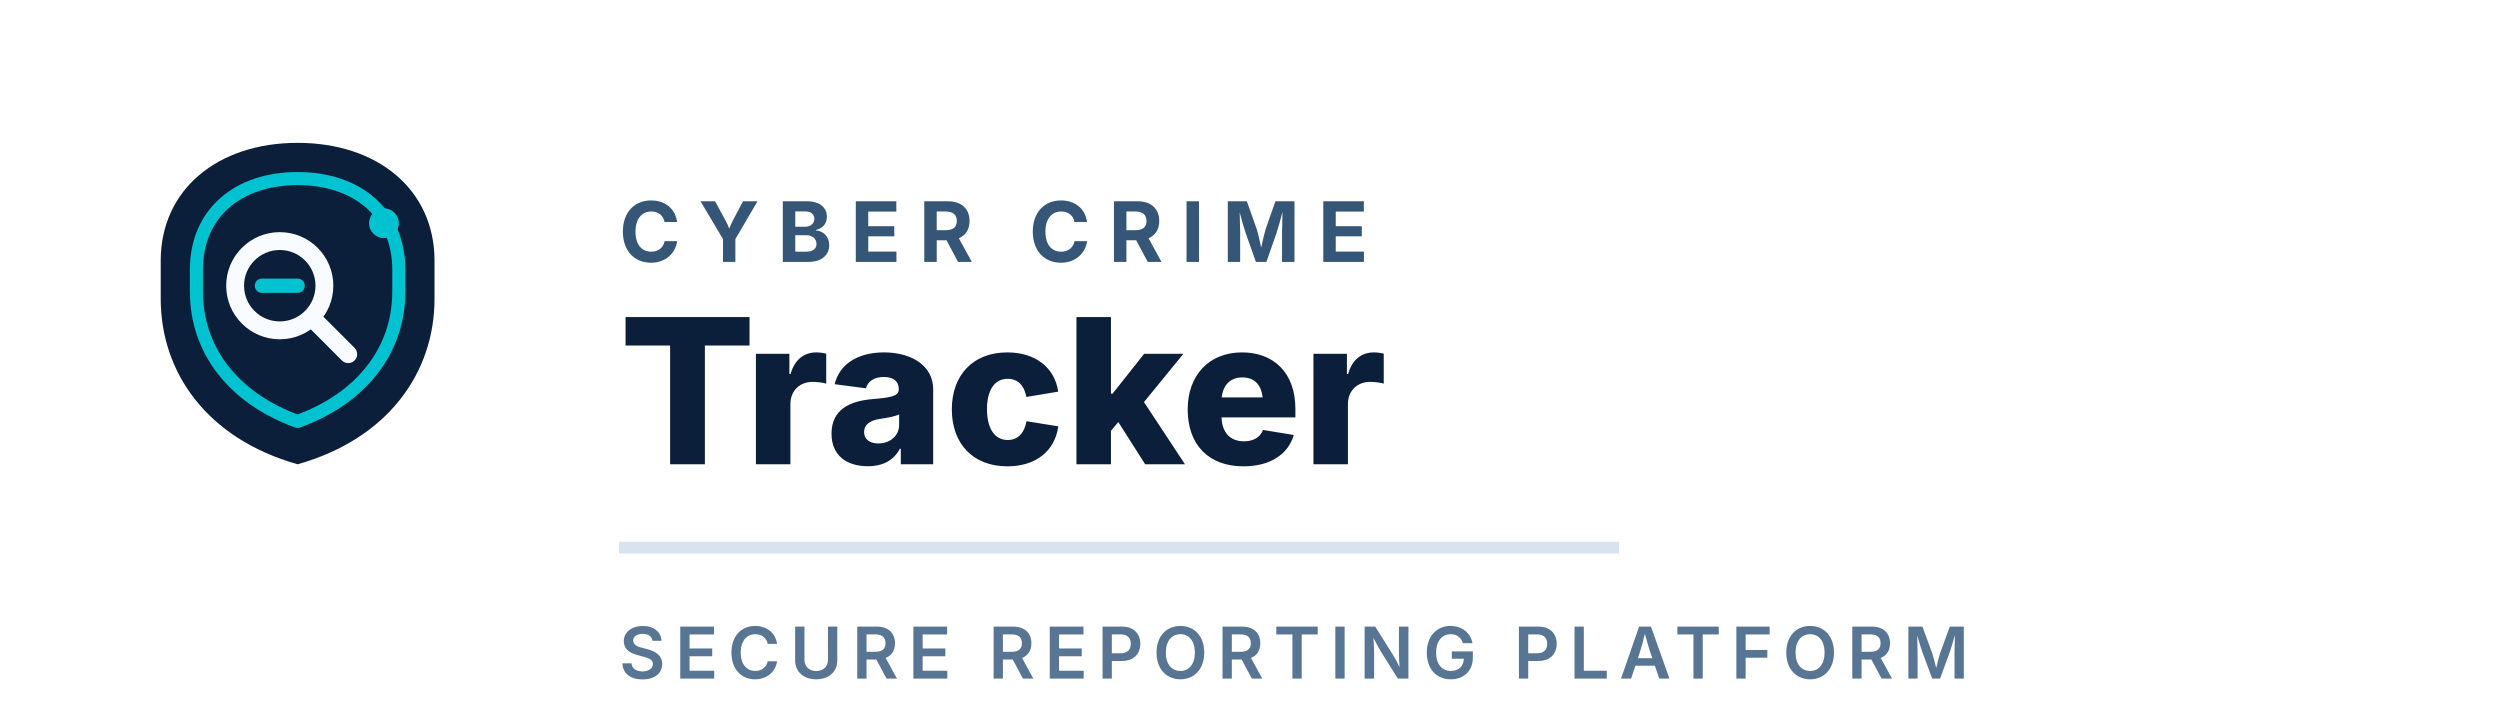
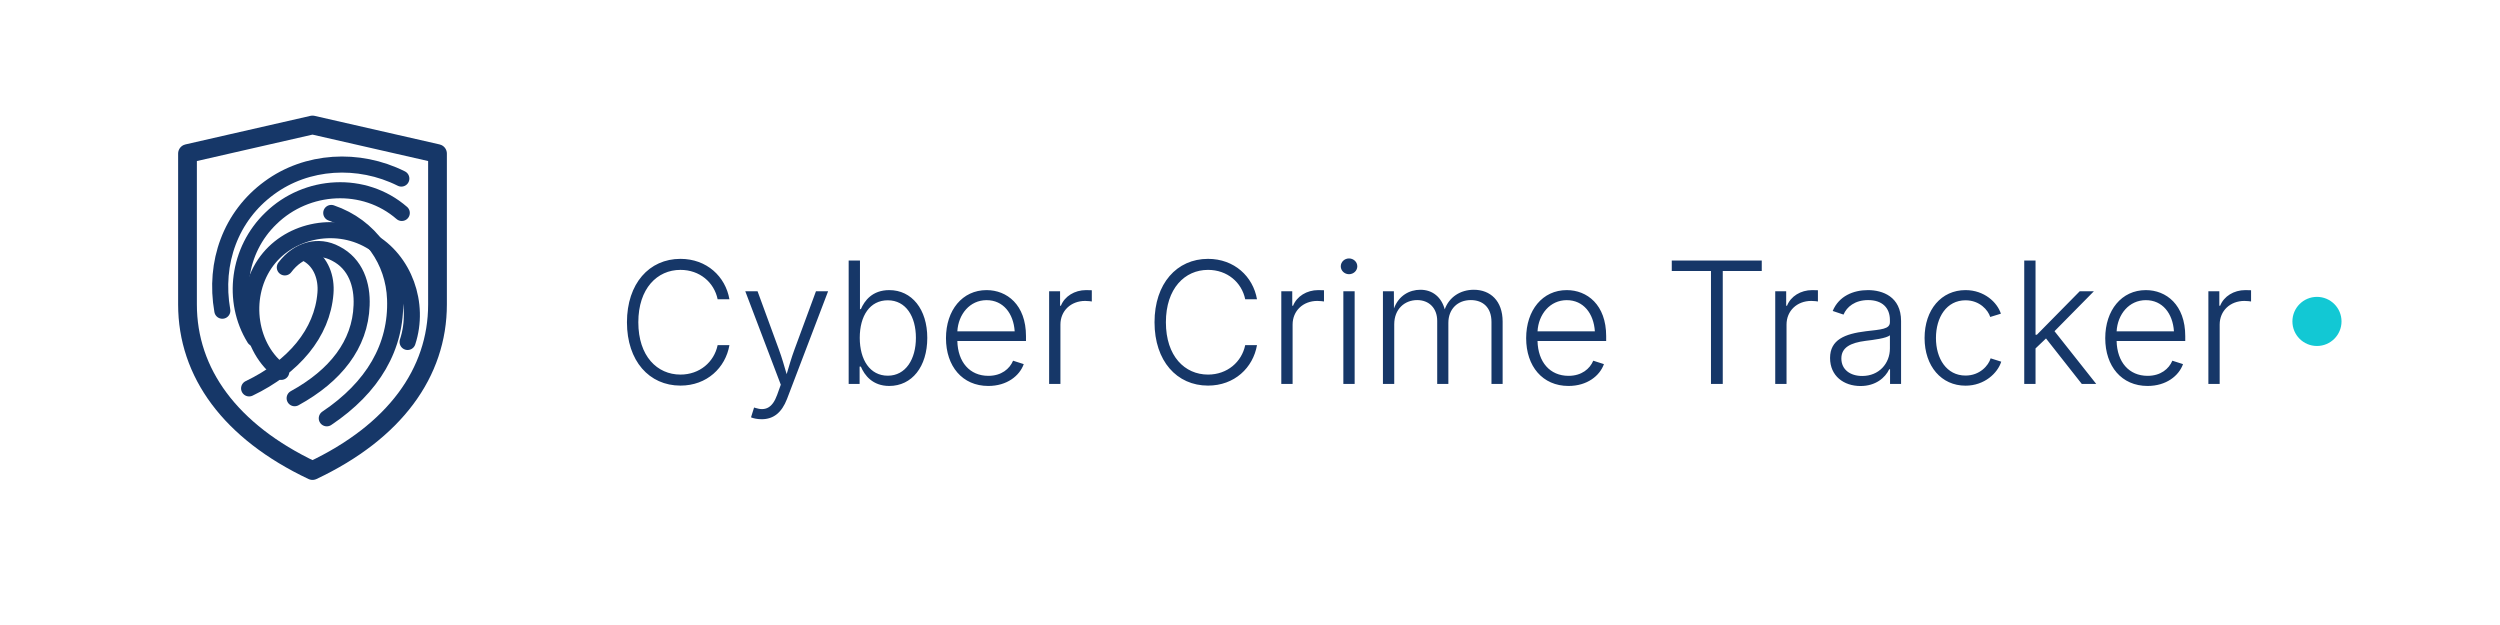
- <svg xmlns="http://www.w3.org/2000/svg" width="420" height="120" viewBox="0 0 420 120" fill="none" role="img" aria-labelledby="logoTitle logoDesc">
-   <g id="icon" transform="translate(10 20)">
-     <path d="M40 4C53.5 4 63 11.9 63 23.8V30.2C63 42.6 55.2 53.7 40 58C24.8 53.7 17 42.6 17 30.2V23.8C17 11.9 26.5 4 40 4Z" fill="#0B1F3A" />
-     <path d="M40 10C50 10 57 15.8 57 25.3V29C57 38.8 50.8 46.9 40 50.8C29.2 46.9 23 38.8 23 29V25.3C23 15.8 30 10 40 10Z" stroke="#00C2D1" stroke-width="2.2" stroke-linejoin="round" />
-     <circle cx="37" cy="28" r="7.5" stroke="#F8FBFF" stroke-width="3" />
-     <path d="M42.8 33.8L48.5 39.5" stroke="#F8FBFF" stroke-width="3" stroke-linecap="round" />
-     <path d="M34 28H40" stroke="#00C2D1" stroke-width="2.4" stroke-linecap="round" />
-     <circle cx="54.5" cy="17.5" r="2.5" fill="#00C2D1" />
-   </g>
-   <g id="wordmark" transform="translate(104 30)" font-family="Inter, Manrope, 'Segoe UI', Arial, sans-serif">
-     <text x="0" y="14" font-size="14" font-weight="700" letter-spacing="3" fill="#365677">CYBER CRIME</text>
-     <text x="0" y="48" font-size="34" font-weight="800" fill="#0B1F3A">Tracker</text>
-     <path d="M0 62H168" stroke="#D7E3EF" stroke-width="2" />
-     <text x="0" y="84" font-size="12" font-weight="600" letter-spacing="1.6" fill="#587694">SECURE REPORTING PLATFORM</text>
+ <svg xmlns="http://www.w3.org/2000/svg" width="560" height="140" viewBox="0 0 560 140" fill="none" role="img" aria-labelledby="logoTitle logoDesc">
+   <g id="logo-horizontal">
+     <g id="icon" transform="translate(18 20)" stroke="#163768" stroke-linecap="round" stroke-linejoin="round">
+       <path d="M52 8L80 14.4V48.2C80 63.5 70.4 76.7 52 85.4C33.6 76.7 24 63.5 24 48.2V14.4L52 8Z" stroke-width="4.2" />
+       <g id="print" stroke-width="3.6">
+         <path d="M45 63.3C37.8 58.1 36.1 46.8 41.3 39.1C46.3 31.7 56.9 29.3 64.9 33.9C72.6 38.2 76.1 48.1 73.3 56.6" />
+         <path d="M39 55.8C33.8 47.4 35.3 36 42.7 28.9C50.7 21.1 63.6 20.4 72 27.7" />
+         <path d="M48 69.2C57.1 64.2 62.7 57.2 63 48.4C63.2 43.8 61.7 39.1 57.2 36.8C53.3 34.7 48.8 35.9 45.8 39.9" />
+         <path d="M31.8 49.6C29.9 38.8 33.7 28.4 42.3 22.1C50.7 15.9 62.3 15.2 71.9 20" />
+         <path d="M55.2 73.7C65.5 66.8 70.9 57.7 70.5 47C70.2 38.5 65 30.7 56.2 27.7" />
+         <path d="M37.8 67C47.8 62.2 54.2 54.6 54.9 45.7C55.2 42.2 53.9 38.7 51 37" />
+       </g>
+     </g>
+     <g id="wordmark" transform="translate(138 48)" font-family="Inter, Poppins, 'Segoe UI', Arial, sans-serif">
+       <text x="0" y="38" font-size="38" font-weight="300" fill="#163768">Cyber Crime Tracker</text>
+       <circle cx="381" cy="24" r="5.5" fill="#12C8D4" />
+     </g>
  </g>
</svg>
